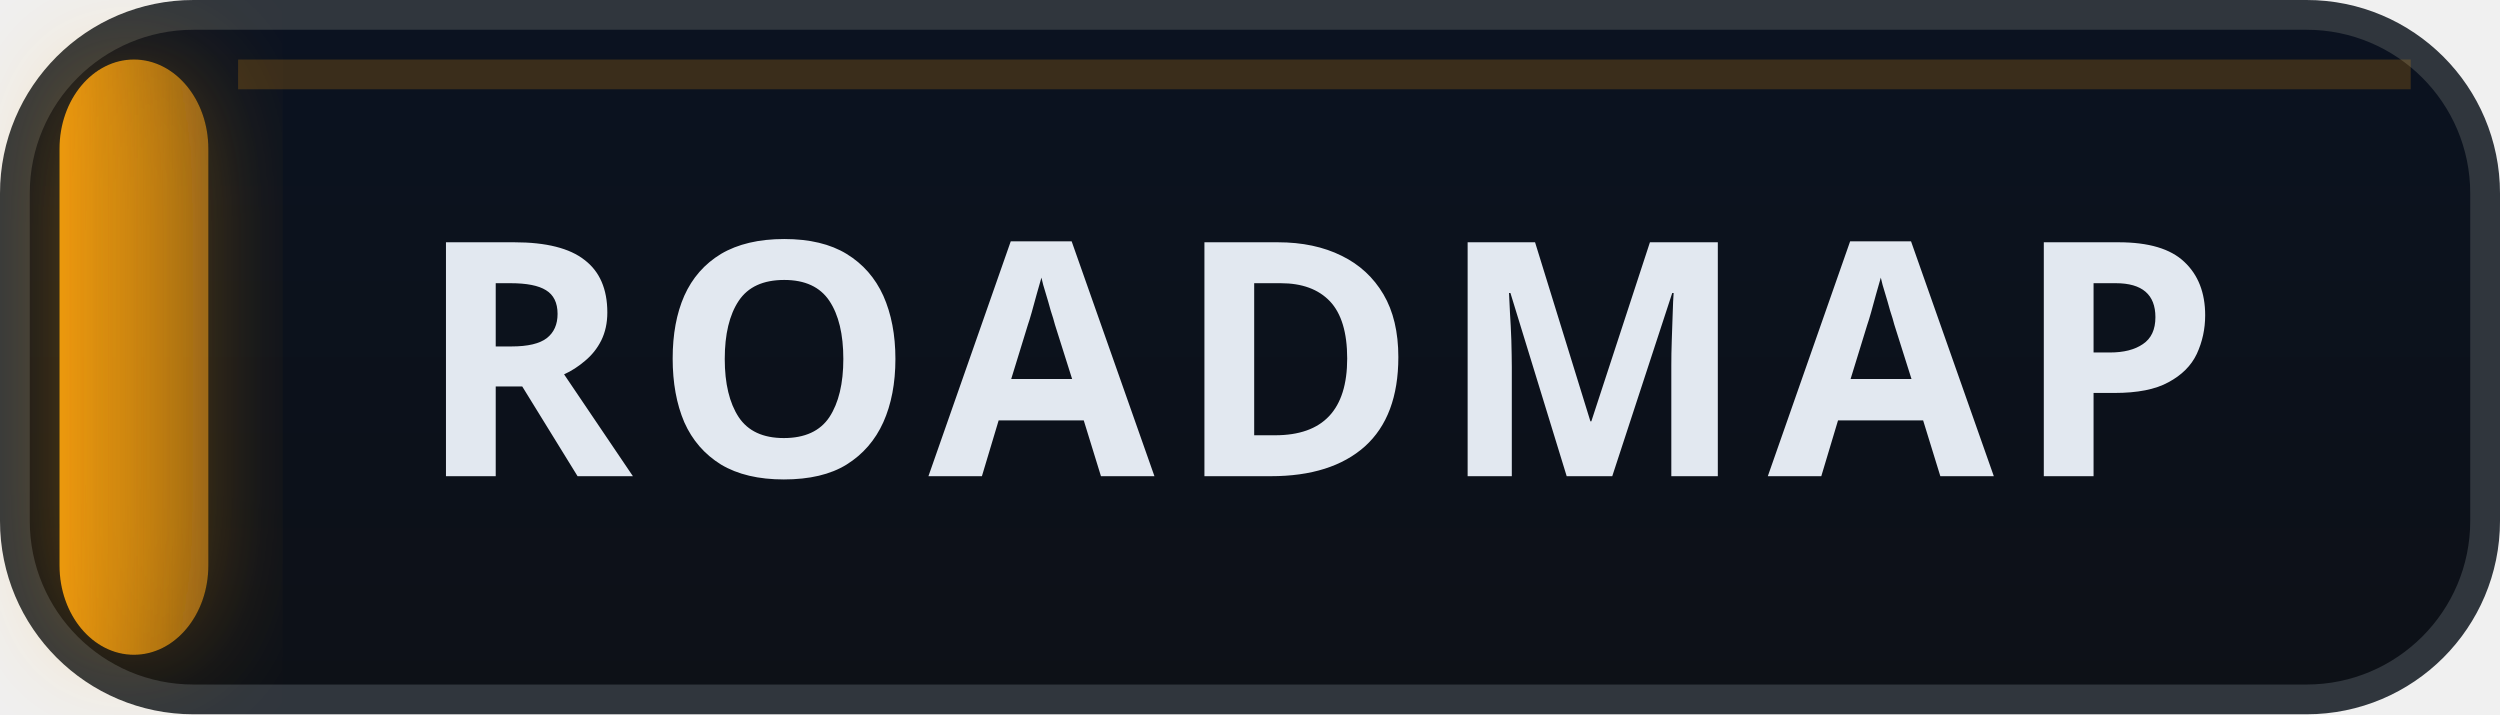
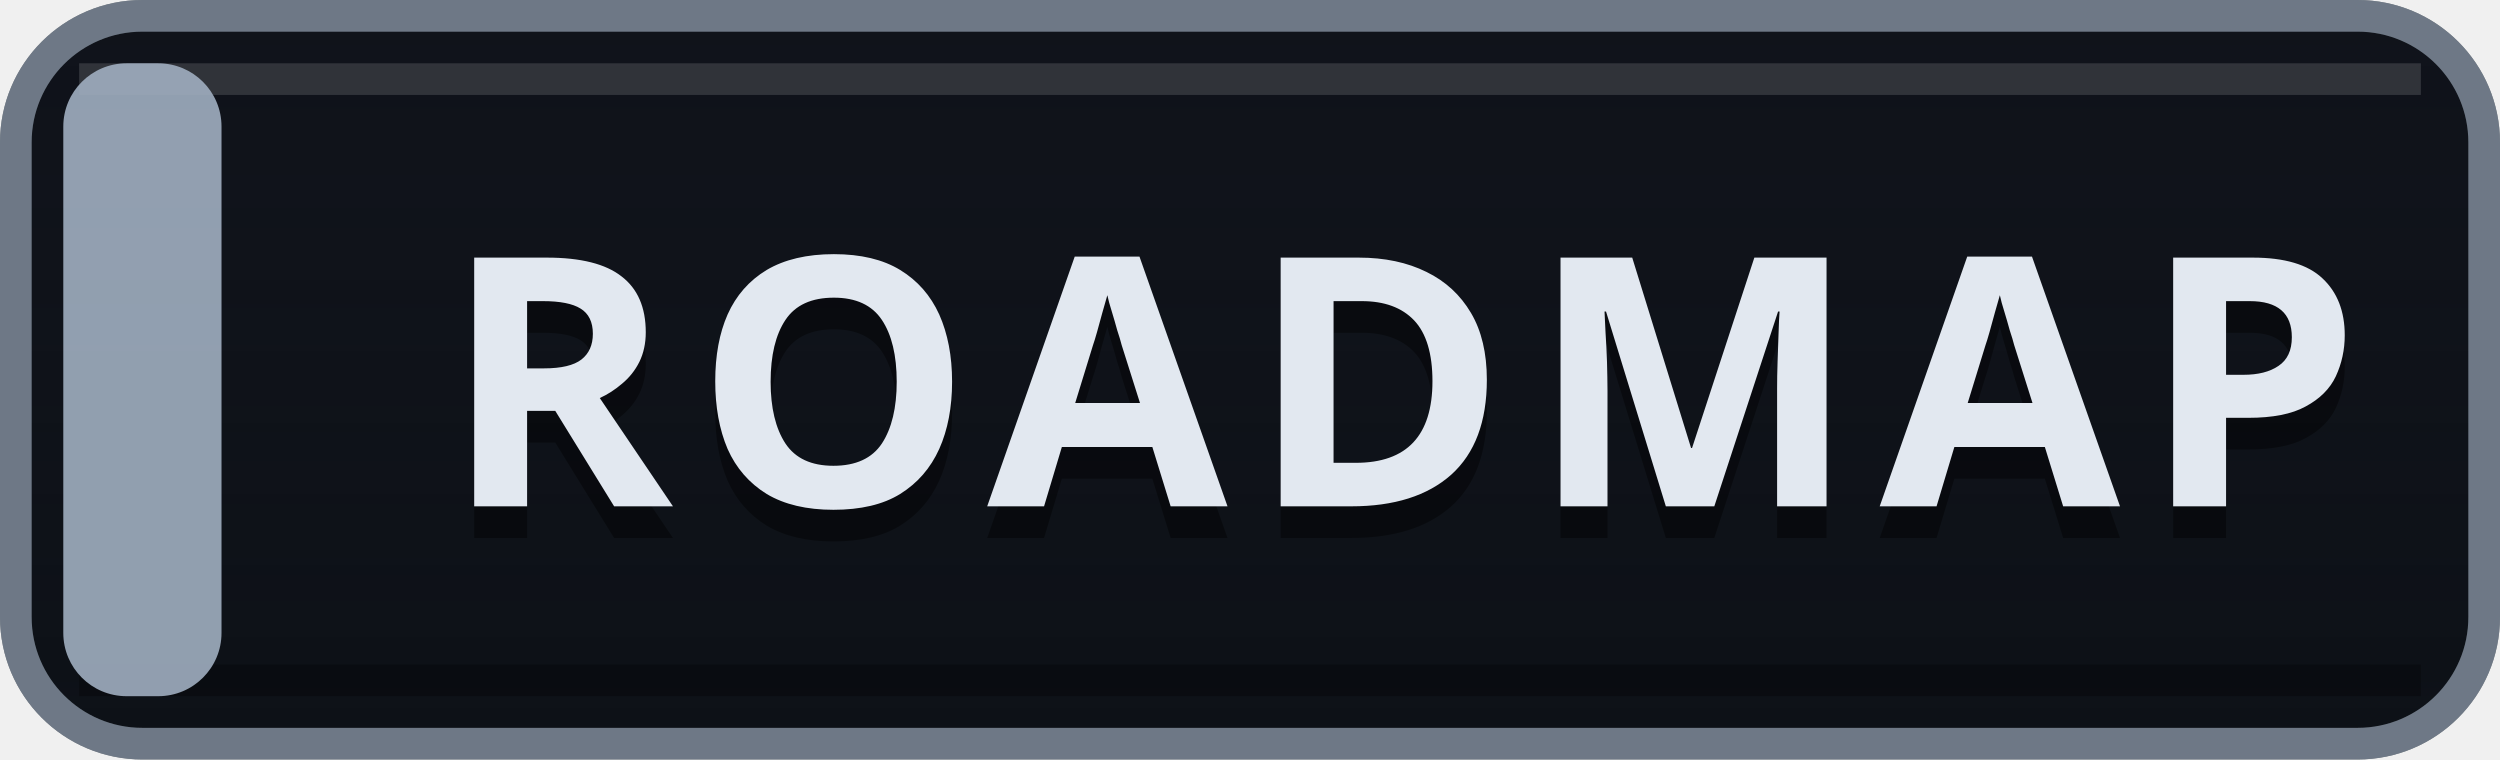
- <svg xmlns="http://www.w3.org/2000/svg" width="84" height="24" viewBox="0 0 84 24" fill="none" role="img" aria-labelledby="vrx_badge_roadmap_title vrx_badge_roadmap_desc">
+ <svg xmlns="http://www.w3.org/2000/svg" width="79" height="24" viewBox="0 0 79 24" fill="none" role="img" aria-labelledby="vrx_badge_roadmap_title vrx_badge_roadmap_desc">
  <defs>
    <linearGradient id="vrx_badge_roadmap_bg" x1="0" y1="0" x2="0" y2="1">
-       <stop offset="0%" stop-color="#0b1220" />
-       <stop offset="100%" stop-color="#0d1117" />
+       <stop offset="0%" stop-color="#070A12" stop-opacity="0.96" />
+       <stop offset="100%" stop-color="#0D1117" stop-opacity="1" />
    </linearGradient>
-     <linearGradient id="vrx_badge_roadmap_accent" x1="0" y1="0" x2="1" y2="0">
-       <stop offset="0%" stop-color="#F59E0B" stop-opacity="0.95" />
-       <stop offset="100%" stop-color="#F59E0B" stop-opacity="0.55" />
-     </linearGradient>
-     <filter id="vrx_badge_roadmap_glow" x="-50%" y="-50%" width="200%" height="200%">
-       <feDropShadow dx="0" dy="0" stdDeviation="2" flood-color="#F59E0B" flood-opacity="0.46" />
-     </filter>
  </defs>
-   <rect x="0.5" y="0.5" width="83" height="23" rx="6" fill="url(#vrx_badge_roadmap_bg)" stroke="#30363d" />
-   <path d="M 8 2.5 H 81" stroke="#F59E0B" stroke-opacity="0.20" stroke-width="1" />
-   <rect x="2" y="2" width="5" height="20" rx="3" fill="url(#vrx_badge_roadmap_accent)" filter="url(#vrx_badge_roadmap_glow)" />
-   <text x="14" y="16" font-family="'Segoe UI', system-ui, -apple-system, sans-serif" font-size="11" font-weight="900" letter-spacing="0.7" fill="#E2E8F0">ROADMAP</text>
+   <rect x="0.5" y="0.5" width="78" height="23" rx="4" fill="url(#vrx_badge_roadmap_bg)" stroke="#30363d" />
+   <rect x="0.5" y="0.5" width="78" height="23" rx="4" stroke="#A0AEC0" stroke-opacity="0.55" />
+   <path d="M 2.5 2.5 H 76.5" stroke="#FFFFFF" stroke-opacity="0.14" stroke-width="1" />
+   <path d="M 2.5 21.5 H 76.5" stroke="#000000" stroke-opacity="0.28" stroke-width="1" />
+   <rect x="2" y="2" width="5" height="20" rx="2" fill="#A0AEC0" fill-opacity="0.90" />
+   <text x="14" y="17" text-anchor="start" font-family="'Segoe UI', system-ui, -apple-system, sans-serif" font-size="11" font-weight="900" letter-spacing="0.7" fill="#000000" opacity="0.42">ROADMAP</text>
+   <text x="14" y="16" text-anchor="start" font-family="'Segoe UI', system-ui, -apple-system, sans-serif" font-size="11" font-weight="900" letter-spacing="0.7" fill="#E2E8F0">ROADMAP</text>
</svg>
